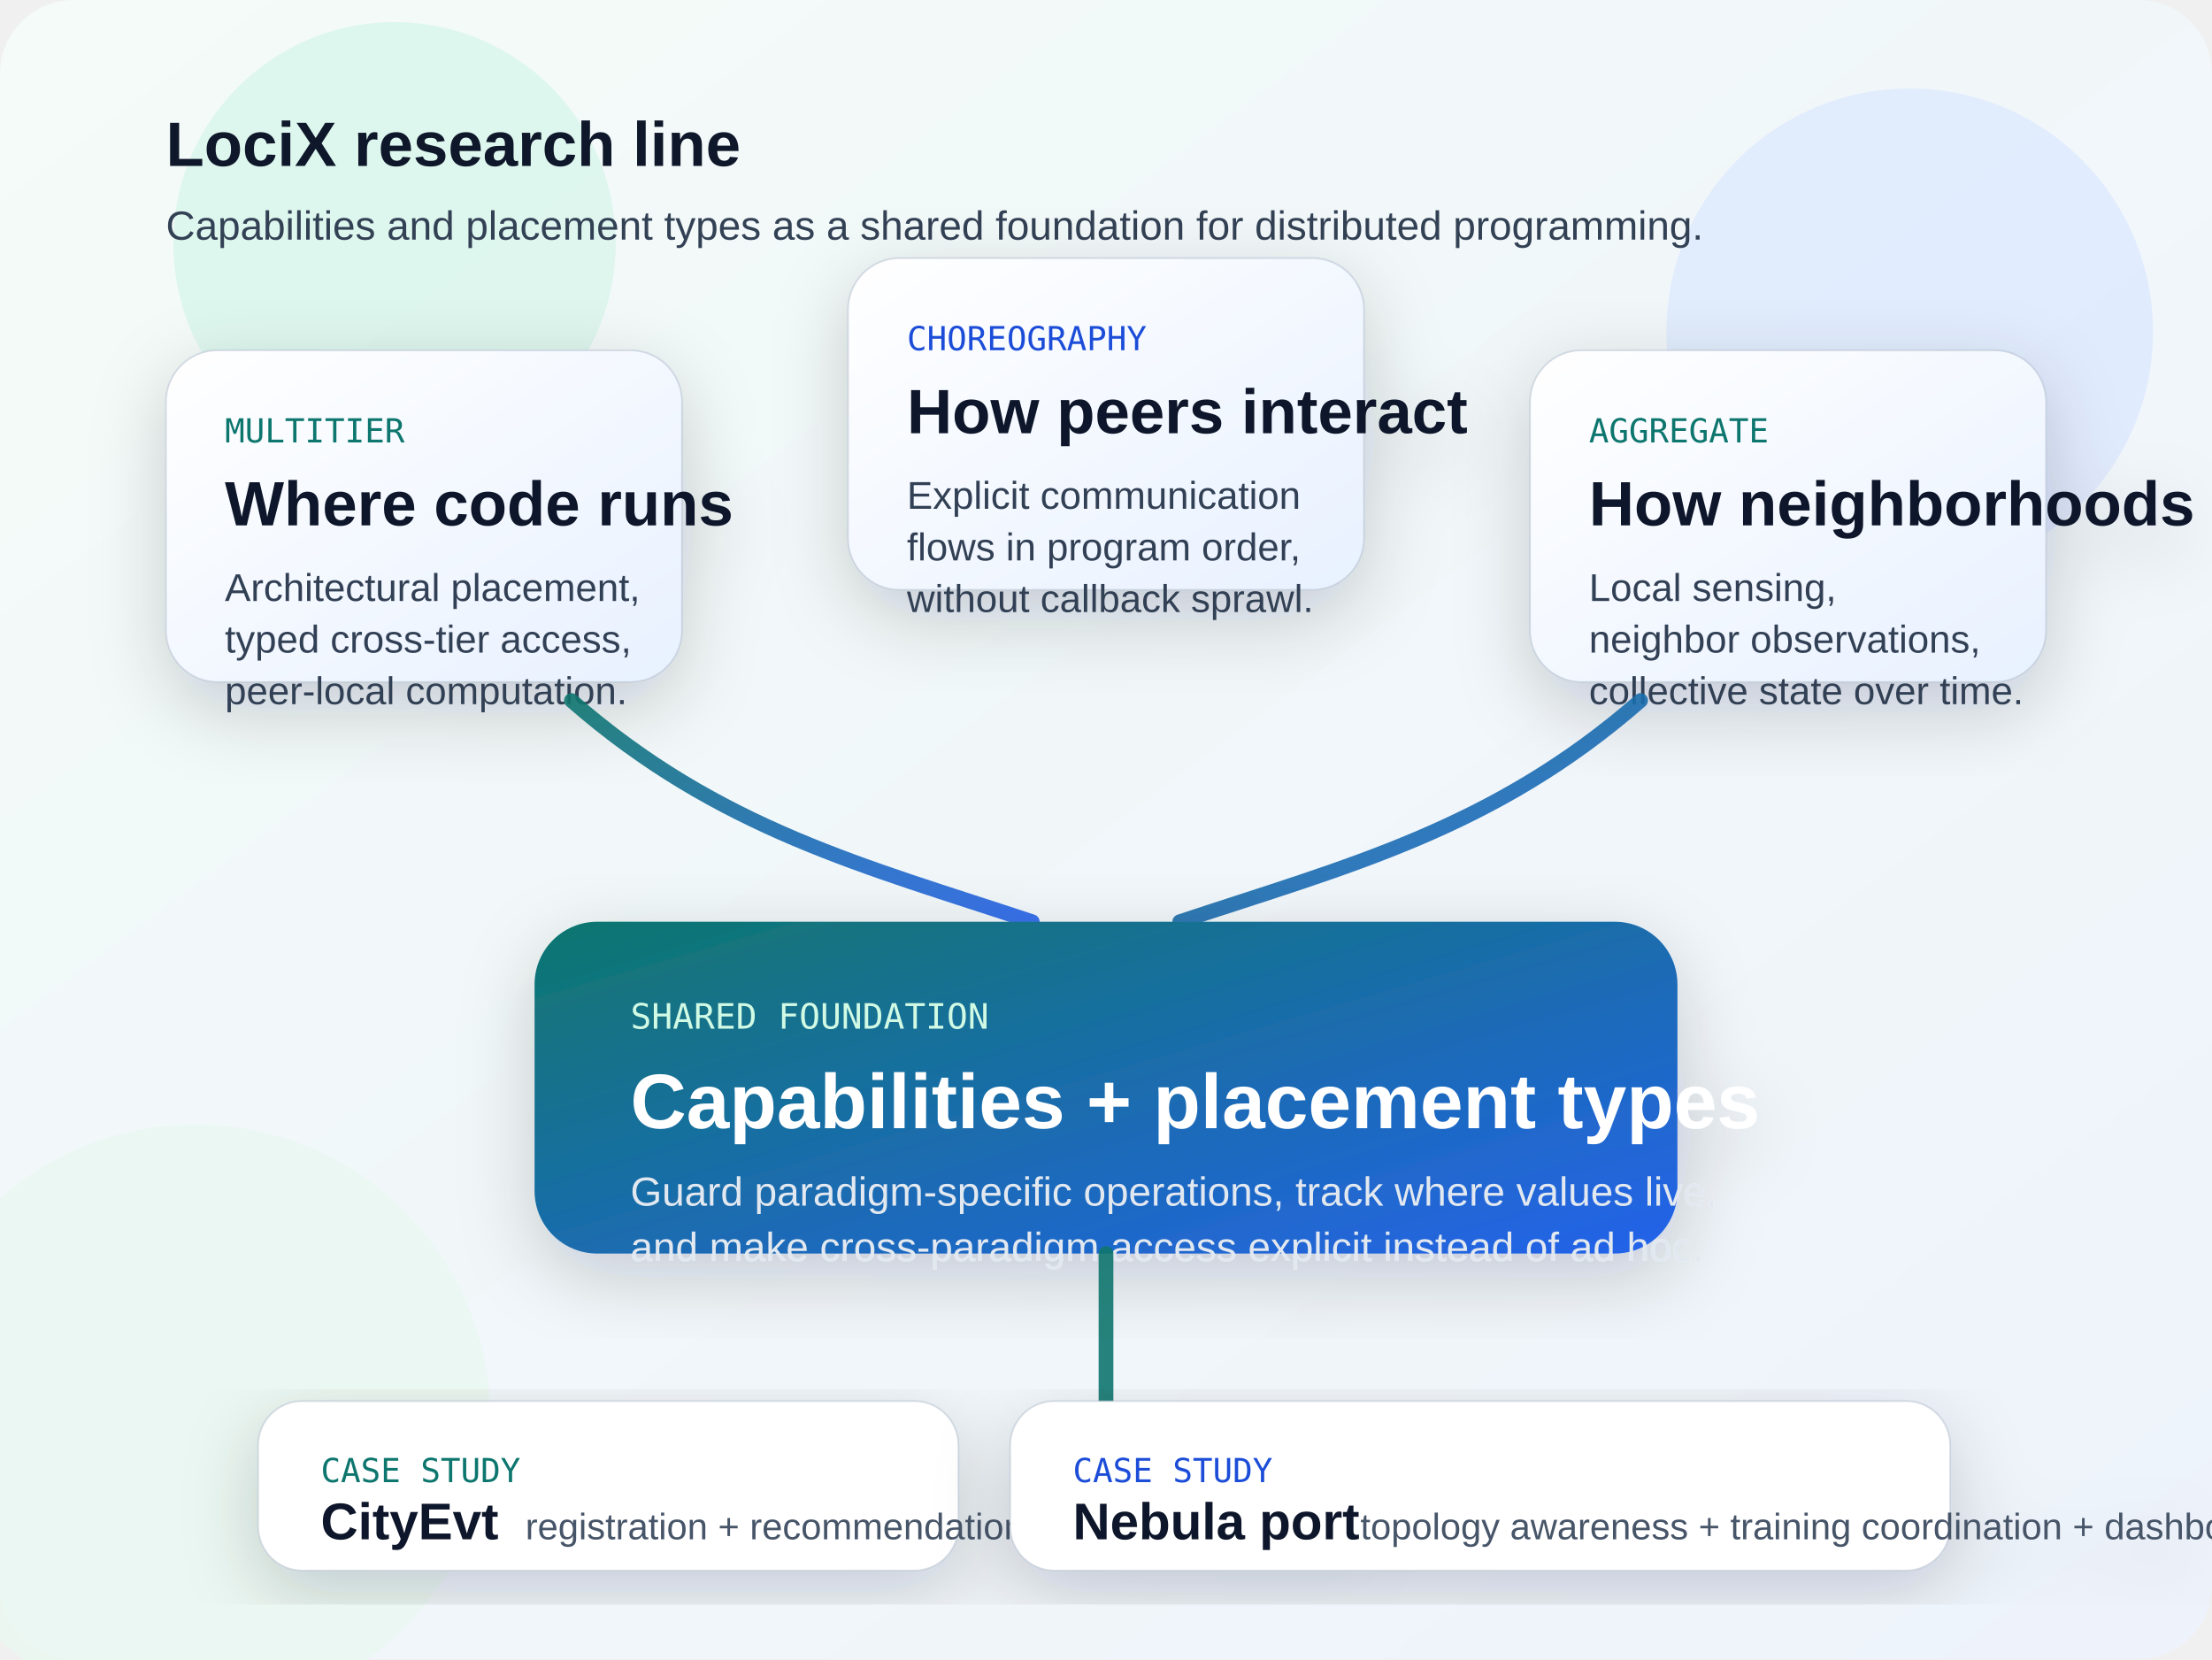
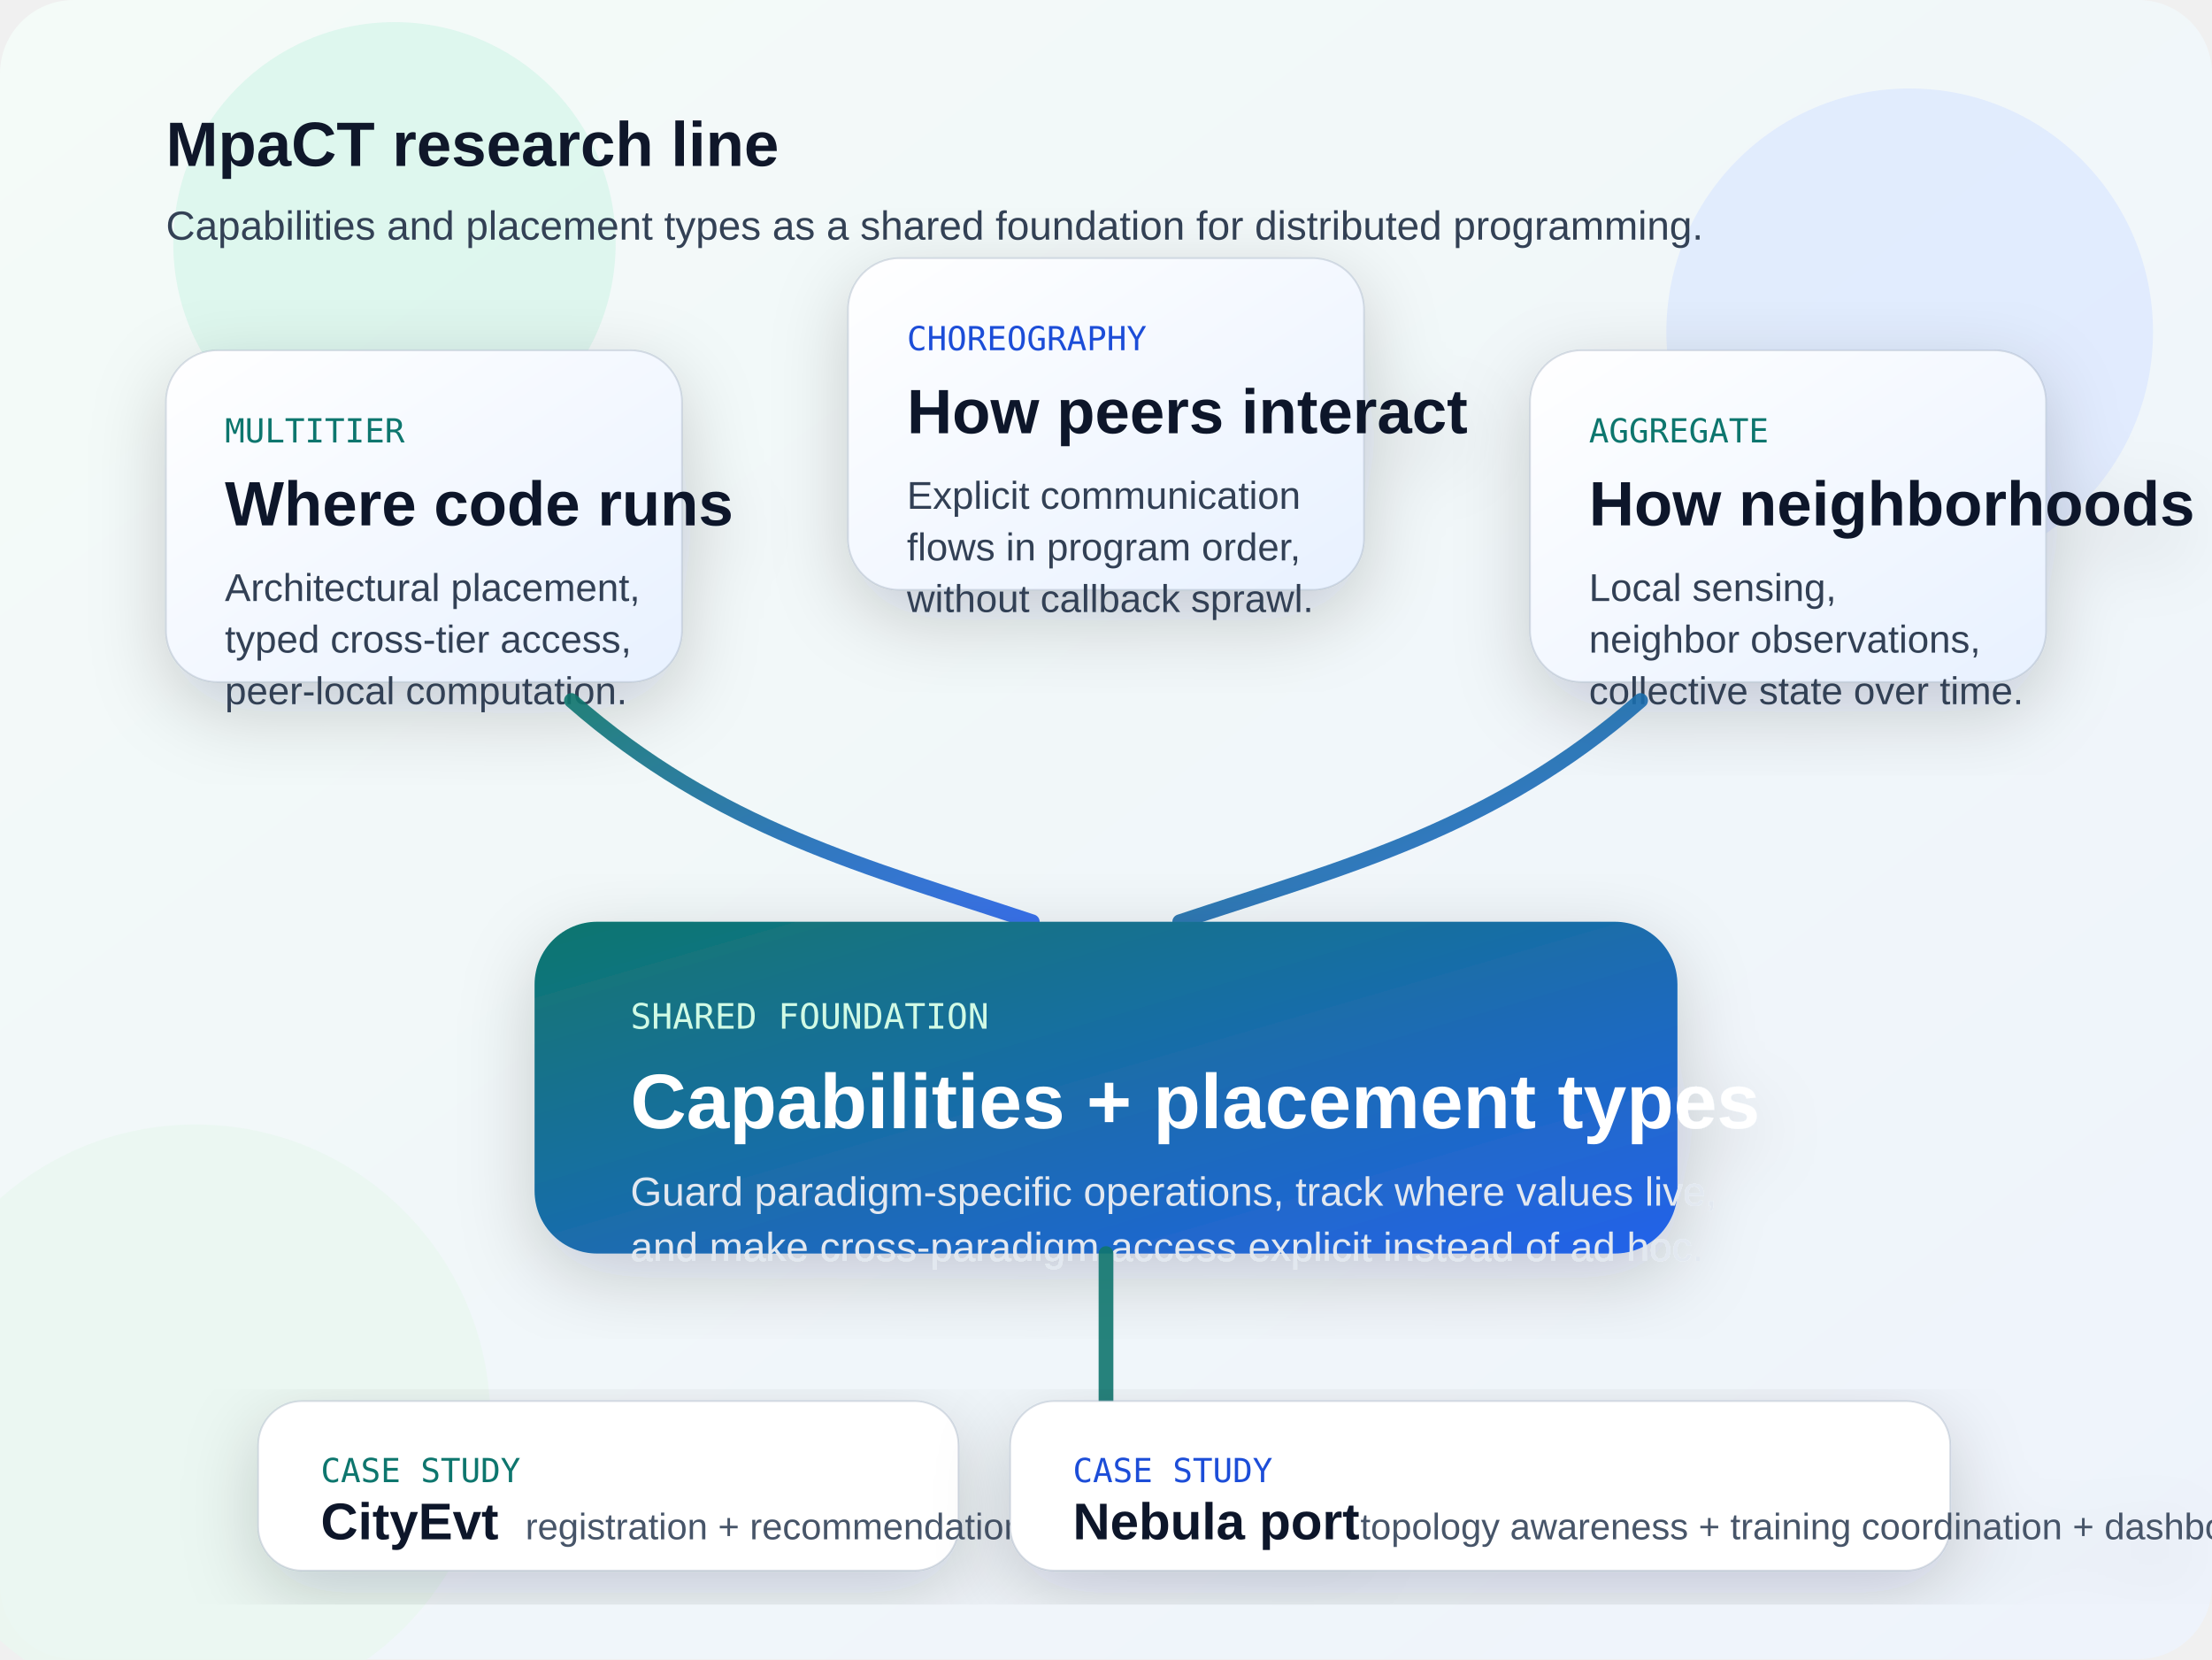
<svg xmlns="http://www.w3.org/2000/svg" width="1200" height="900" viewBox="0 0 1200 900" role="img" aria-labelledby="title desc">
  <defs>
    <linearGradient id="bg" x1="0%" y1="0%" x2="100%" y2="100%">
      <stop offset="0%" stop-color="#f4fbf8" />
      <stop offset="100%" stop-color="#eef3fb" />
    </linearGradient>
    <linearGradient id="accent" x1="0%" y1="0%" x2="100%" y2="100%">
      <stop offset="0%" stop-color="#0f766e" />
      <stop offset="100%" stop-color="#2563eb" />
    </linearGradient>
    <linearGradient id="soft" x1="0%" y1="0%" x2="100%" y2="100%">
      <stop offset="0%" stop-color="#ffffff" />
      <stop offset="100%" stop-color="#e8f1ff" />
    </linearGradient>
    <filter id="shadow" x="-20%" y="-20%" width="140%" height="140%">
      <feDropShadow dx="0" dy="12" stdDeviation="20" flood-color="#0f172a" flood-opacity="0.18" />
    </filter>
  </defs>
  <rect width="1200" height="900" rx="40" fill="url(#bg)" />
  <circle cx="214" cy="132" r="120" fill="#d6f5ea" opacity="0.72" />
  <circle cx="1036" cy="180" r="132" fill="#dbe7ff" opacity="0.72" />
  <circle cx="106" cy="770" r="160" fill="#e9f7f0" opacity="0.78" />
-   <text x="90" y="90" font-family="Atkinson Hyperlegible, Arial, sans-serif" font-size="34" font-weight="700" fill="#0f172a">LociX research line</text>
+   <text x="90" y="90" font-family="Atkinson Hyperlegible, Arial, sans-serif" font-size="34" font-weight="700" fill="#0f172a">MpaCT research line</text>
  <text x="90" y="130" font-family="Atkinson Hyperlegible, Arial, sans-serif" font-size="22" fill="#334155">Capabilities and placement types as a shared foundation for distributed programming.</text>
  <g filter="url(#shadow)">
    <rect x="90" y="190" width="280" height="180" rx="28" fill="url(#soft)" stroke="#94a3b8" stroke-opacity="0.35" />
    <text x="122" y="240" font-family="JetBrains Mono, monospace" font-size="18" fill="#0f766e">MULTITIER</text>
    <text x="122" y="285" font-family="Atkinson Hyperlegible, Arial, sans-serif" font-size="34" font-weight="700" fill="#0f172a">Where code runs</text>
    <text x="122" y="326" font-family="Atkinson Hyperlegible, Arial, sans-serif" font-size="21" fill="#334155">Architectural placement,</text>
    <text x="122" y="354" font-family="Atkinson Hyperlegible, Arial, sans-serif" font-size="21" fill="#334155">typed cross-tier access,</text>
    <text x="122" y="382" font-family="Atkinson Hyperlegible, Arial, sans-serif" font-size="21" fill="#334155">peer-local computation.</text>
  </g>
  <g filter="url(#shadow)">
    <rect x="460" y="140" width="280" height="180" rx="28" fill="url(#soft)" stroke="#94a3b8" stroke-opacity="0.35" />
    <text x="492" y="190" font-family="JetBrains Mono, monospace" font-size="18" fill="#1d4ed8">CHOREOGRAPHY</text>
    <text x="492" y="235" font-family="Atkinson Hyperlegible, Arial, sans-serif" font-size="34" font-weight="700" fill="#0f172a">How peers interact</text>
    <text x="492" y="276" font-family="Atkinson Hyperlegible, Arial, sans-serif" font-size="21" fill="#334155">Explicit communication</text>
    <text x="492" y="304" font-family="Atkinson Hyperlegible, Arial, sans-serif" font-size="21" fill="#334155">flows in program order,</text>
    <text x="492" y="332" font-family="Atkinson Hyperlegible, Arial, sans-serif" font-size="21" fill="#334155">without callback sprawl.</text>
  </g>
  <g filter="url(#shadow)">
    <rect x="830" y="190" width="280" height="180" rx="28" fill="url(#soft)" stroke="#94a3b8" stroke-opacity="0.35" />
    <text x="862" y="240" font-family="JetBrains Mono, monospace" font-size="18" fill="#0f766e">AGGREGATE</text>
    <text x="862" y="285" font-family="Atkinson Hyperlegible, Arial, sans-serif" font-size="34" font-weight="700" fill="#0f172a">How neighborhoods evolve</text>
    <text x="862" y="326" font-family="Atkinson Hyperlegible, Arial, sans-serif" font-size="21" fill="#334155">Local sensing,</text>
    <text x="862" y="354" font-family="Atkinson Hyperlegible, Arial, sans-serif" font-size="21" fill="#334155">neighbor observations,</text>
    <text x="862" y="382" font-family="Atkinson Hyperlegible, Arial, sans-serif" font-size="21" fill="#334155">collective state over time.</text>
  </g>
  <path d="M 310 380 C 390 450, 470 470, 560 500" fill="none" stroke="url(#accent)" stroke-width="8" stroke-linecap="round" opacity="0.9" />
  <path d="M 600 330 C 600 410, 600 450, 600 500" fill="none" stroke="url(#accent)" stroke-width="8" stroke-linecap="round" opacity="0.9" />
  <path d="M 890 380 C 810 450, 730 470, 640 500" fill="none" stroke="url(#accent)" stroke-width="8" stroke-linecap="round" opacity="0.9" />
  <g filter="url(#shadow)">
    <rect x="290" y="500" width="620" height="180" rx="34" fill="url(#accent)" />
    <text x="342" y="558" font-family="JetBrains Mono, monospace" font-size="19" fill="#d1fae5">SHARED FOUNDATION</text>
    <text x="342" y="612" font-family="Atkinson Hyperlegible, Arial, sans-serif" font-size="42" font-weight="700" fill="#ffffff">Capabilities + placement types</text>
    <text x="342" y="654" font-family="Atkinson Hyperlegible, Arial, sans-serif" font-size="22" fill="#e2e8f0">Guard paradigm-specific operations, track where values live,</text>
    <text x="342" y="684" font-family="Atkinson Hyperlegible, Arial, sans-serif" font-size="22" fill="#e2e8f0">and make cross-paradigm access explicit instead of ad hoc.</text>
  </g>
  <path d="M 600 680 C 600 715, 600 735, 600 760" fill="none" stroke="#0f766e" stroke-width="8" stroke-linecap="round" opacity="0.9" />
  <g filter="url(#shadow)">
    <rect x="140" y="760" width="380" height="92" rx="24" fill="#ffffff" stroke="#94a3b8" stroke-opacity="0.35" />
    <text x="174" y="804" font-family="JetBrains Mono, monospace" font-size="18" fill="#0f766e">CASE STUDY</text>
    <text x="174" y="835" font-family="Atkinson Hyperlegible, Arial, sans-serif" font-size="28" font-weight="700" fill="#0f172a">CityEvt</text>
    <text x="285" y="835" font-family="Atkinson Hyperlegible, Arial, sans-serif" font-size="20" fill="#475569">registration + recommendations + crowd monitoring</text>
  </g>
  <g filter="url(#shadow)">
    <rect x="548" y="760" width="510" height="92" rx="24" fill="#ffffff" stroke="#94a3b8" stroke-opacity="0.35" />
    <text x="582" y="804" font-family="JetBrains Mono, monospace" font-size="18" fill="#1d4ed8">CASE STUDY</text>
    <text x="582" y="835" font-family="Atkinson Hyperlegible, Arial, sans-serif" font-size="28" font-weight="700" fill="#0f172a">Nebula port</text>
    <text x="738" y="835" font-family="Atkinson Hyperlegible, Arial, sans-serif" font-size="20" fill="#475569">topology awareness + training coordination + dashboard reporting</text>
  </g>
</svg>
